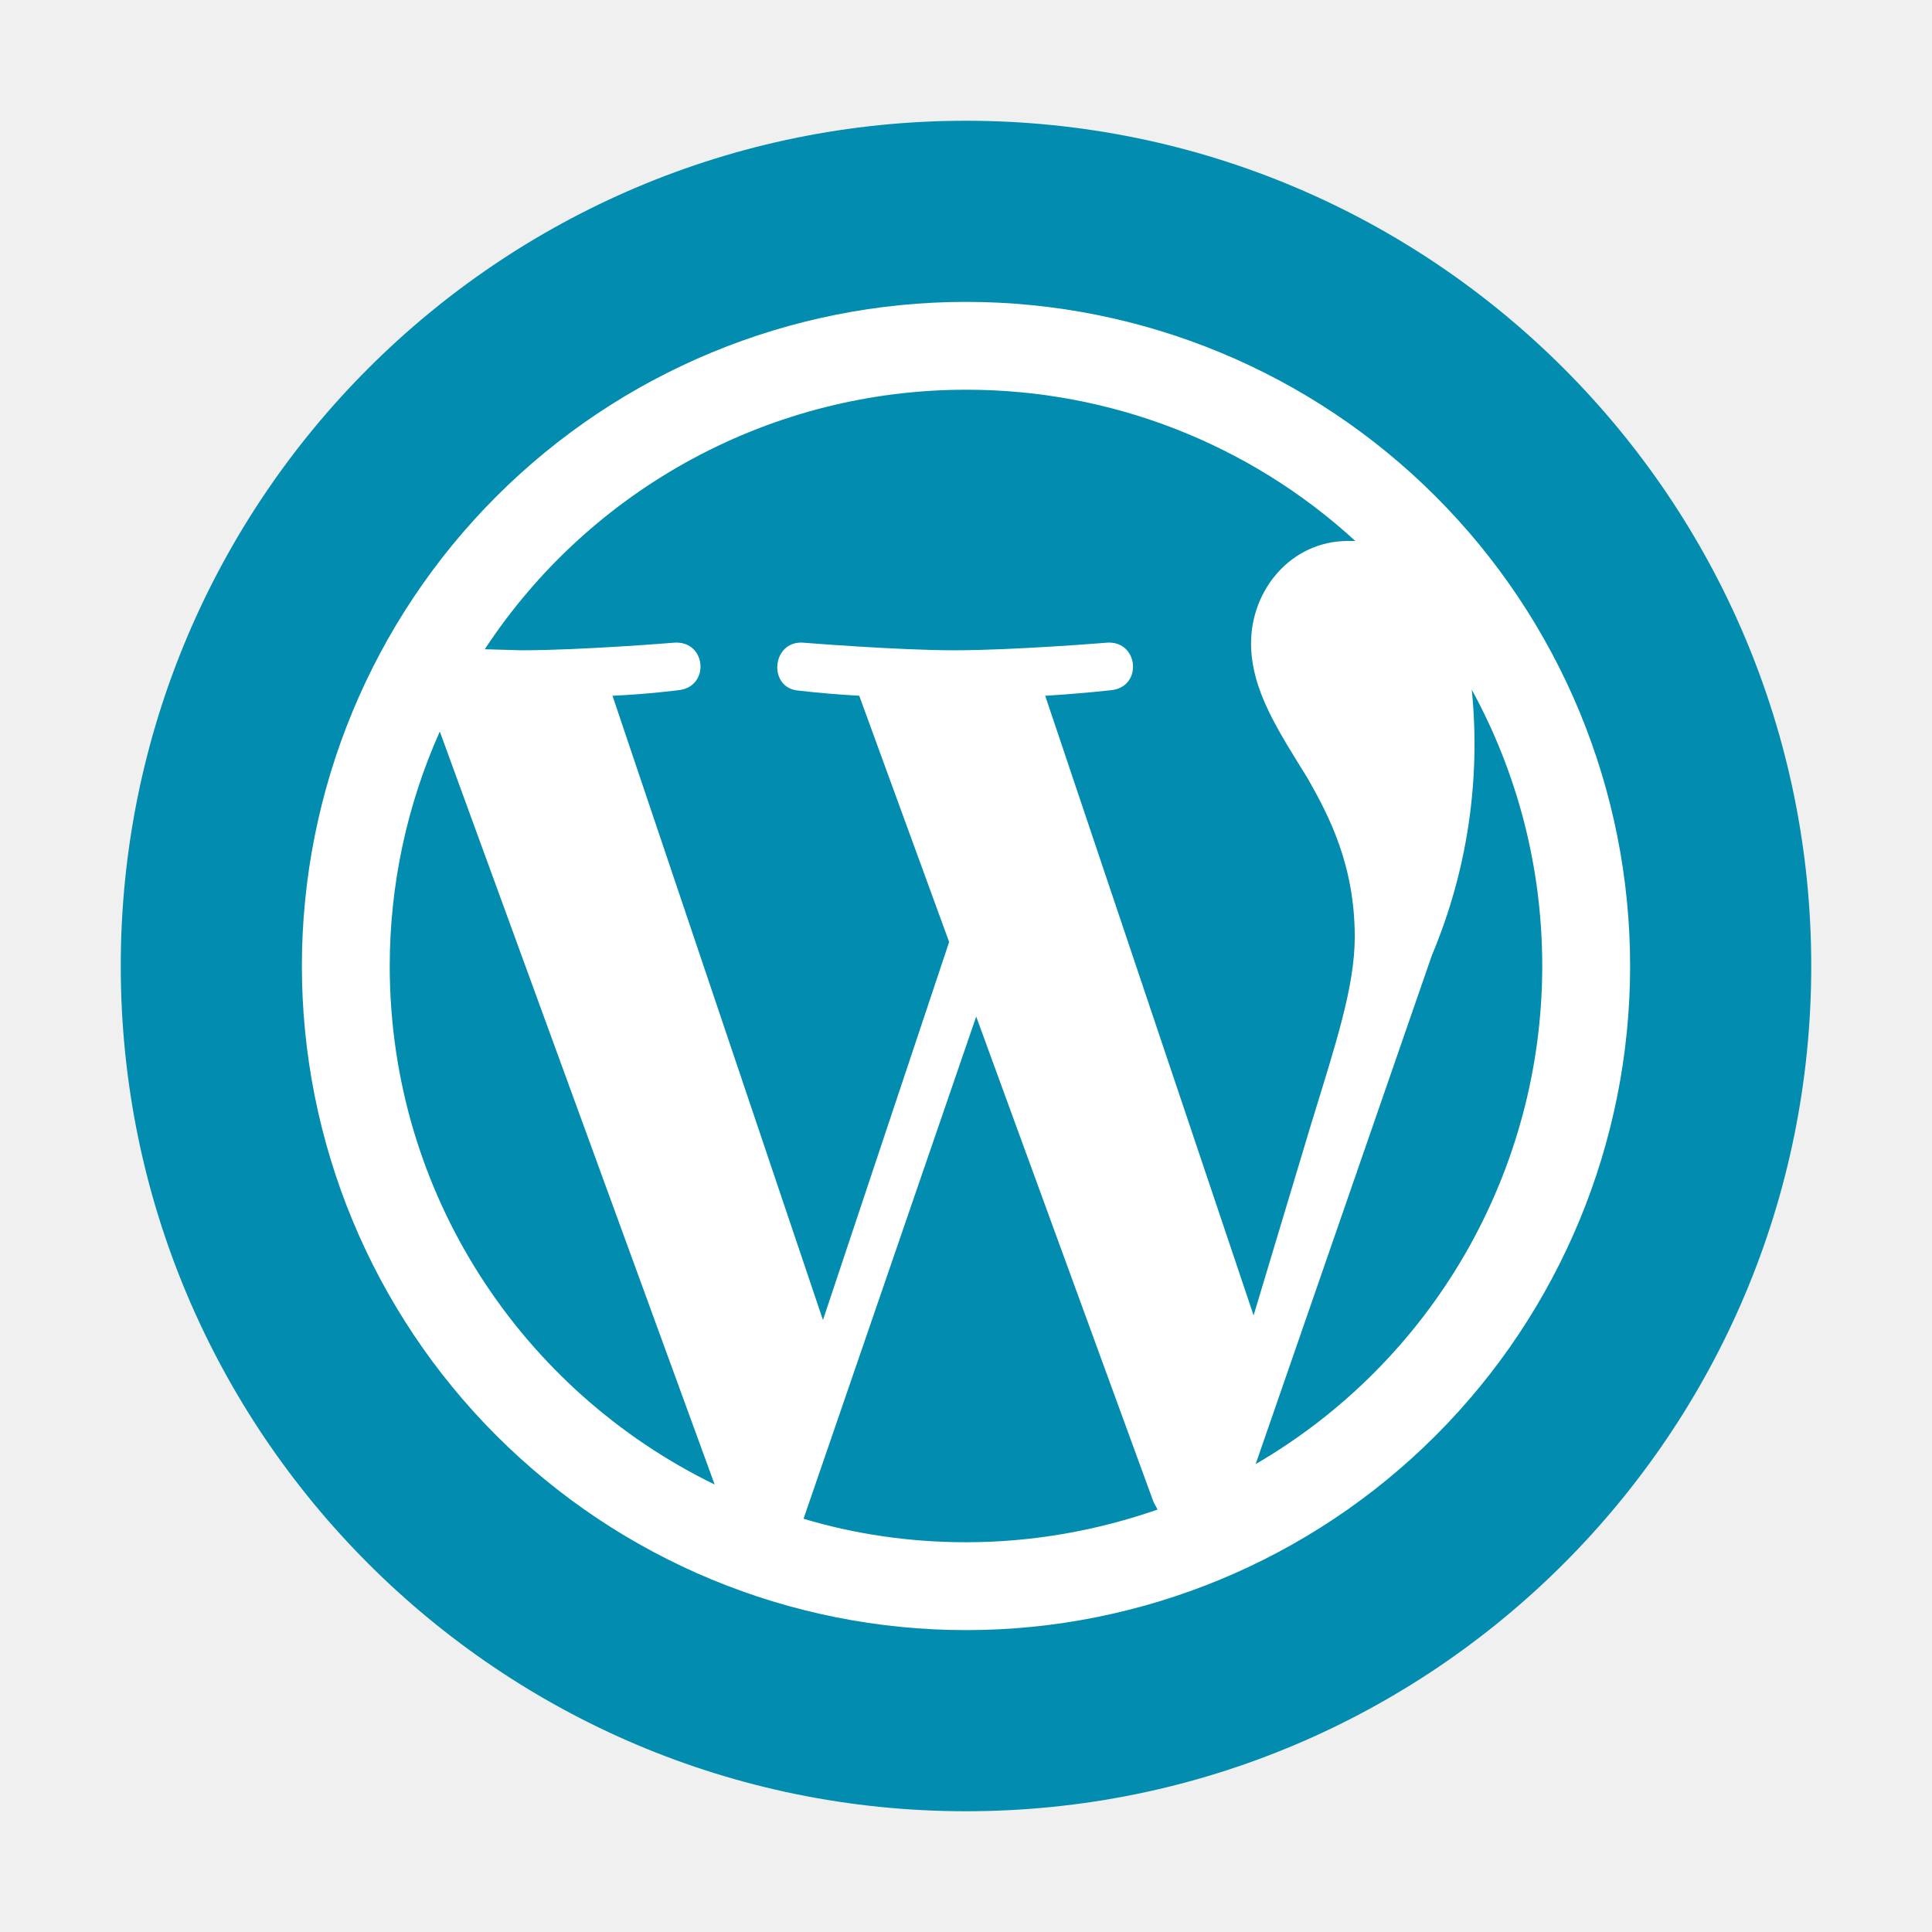
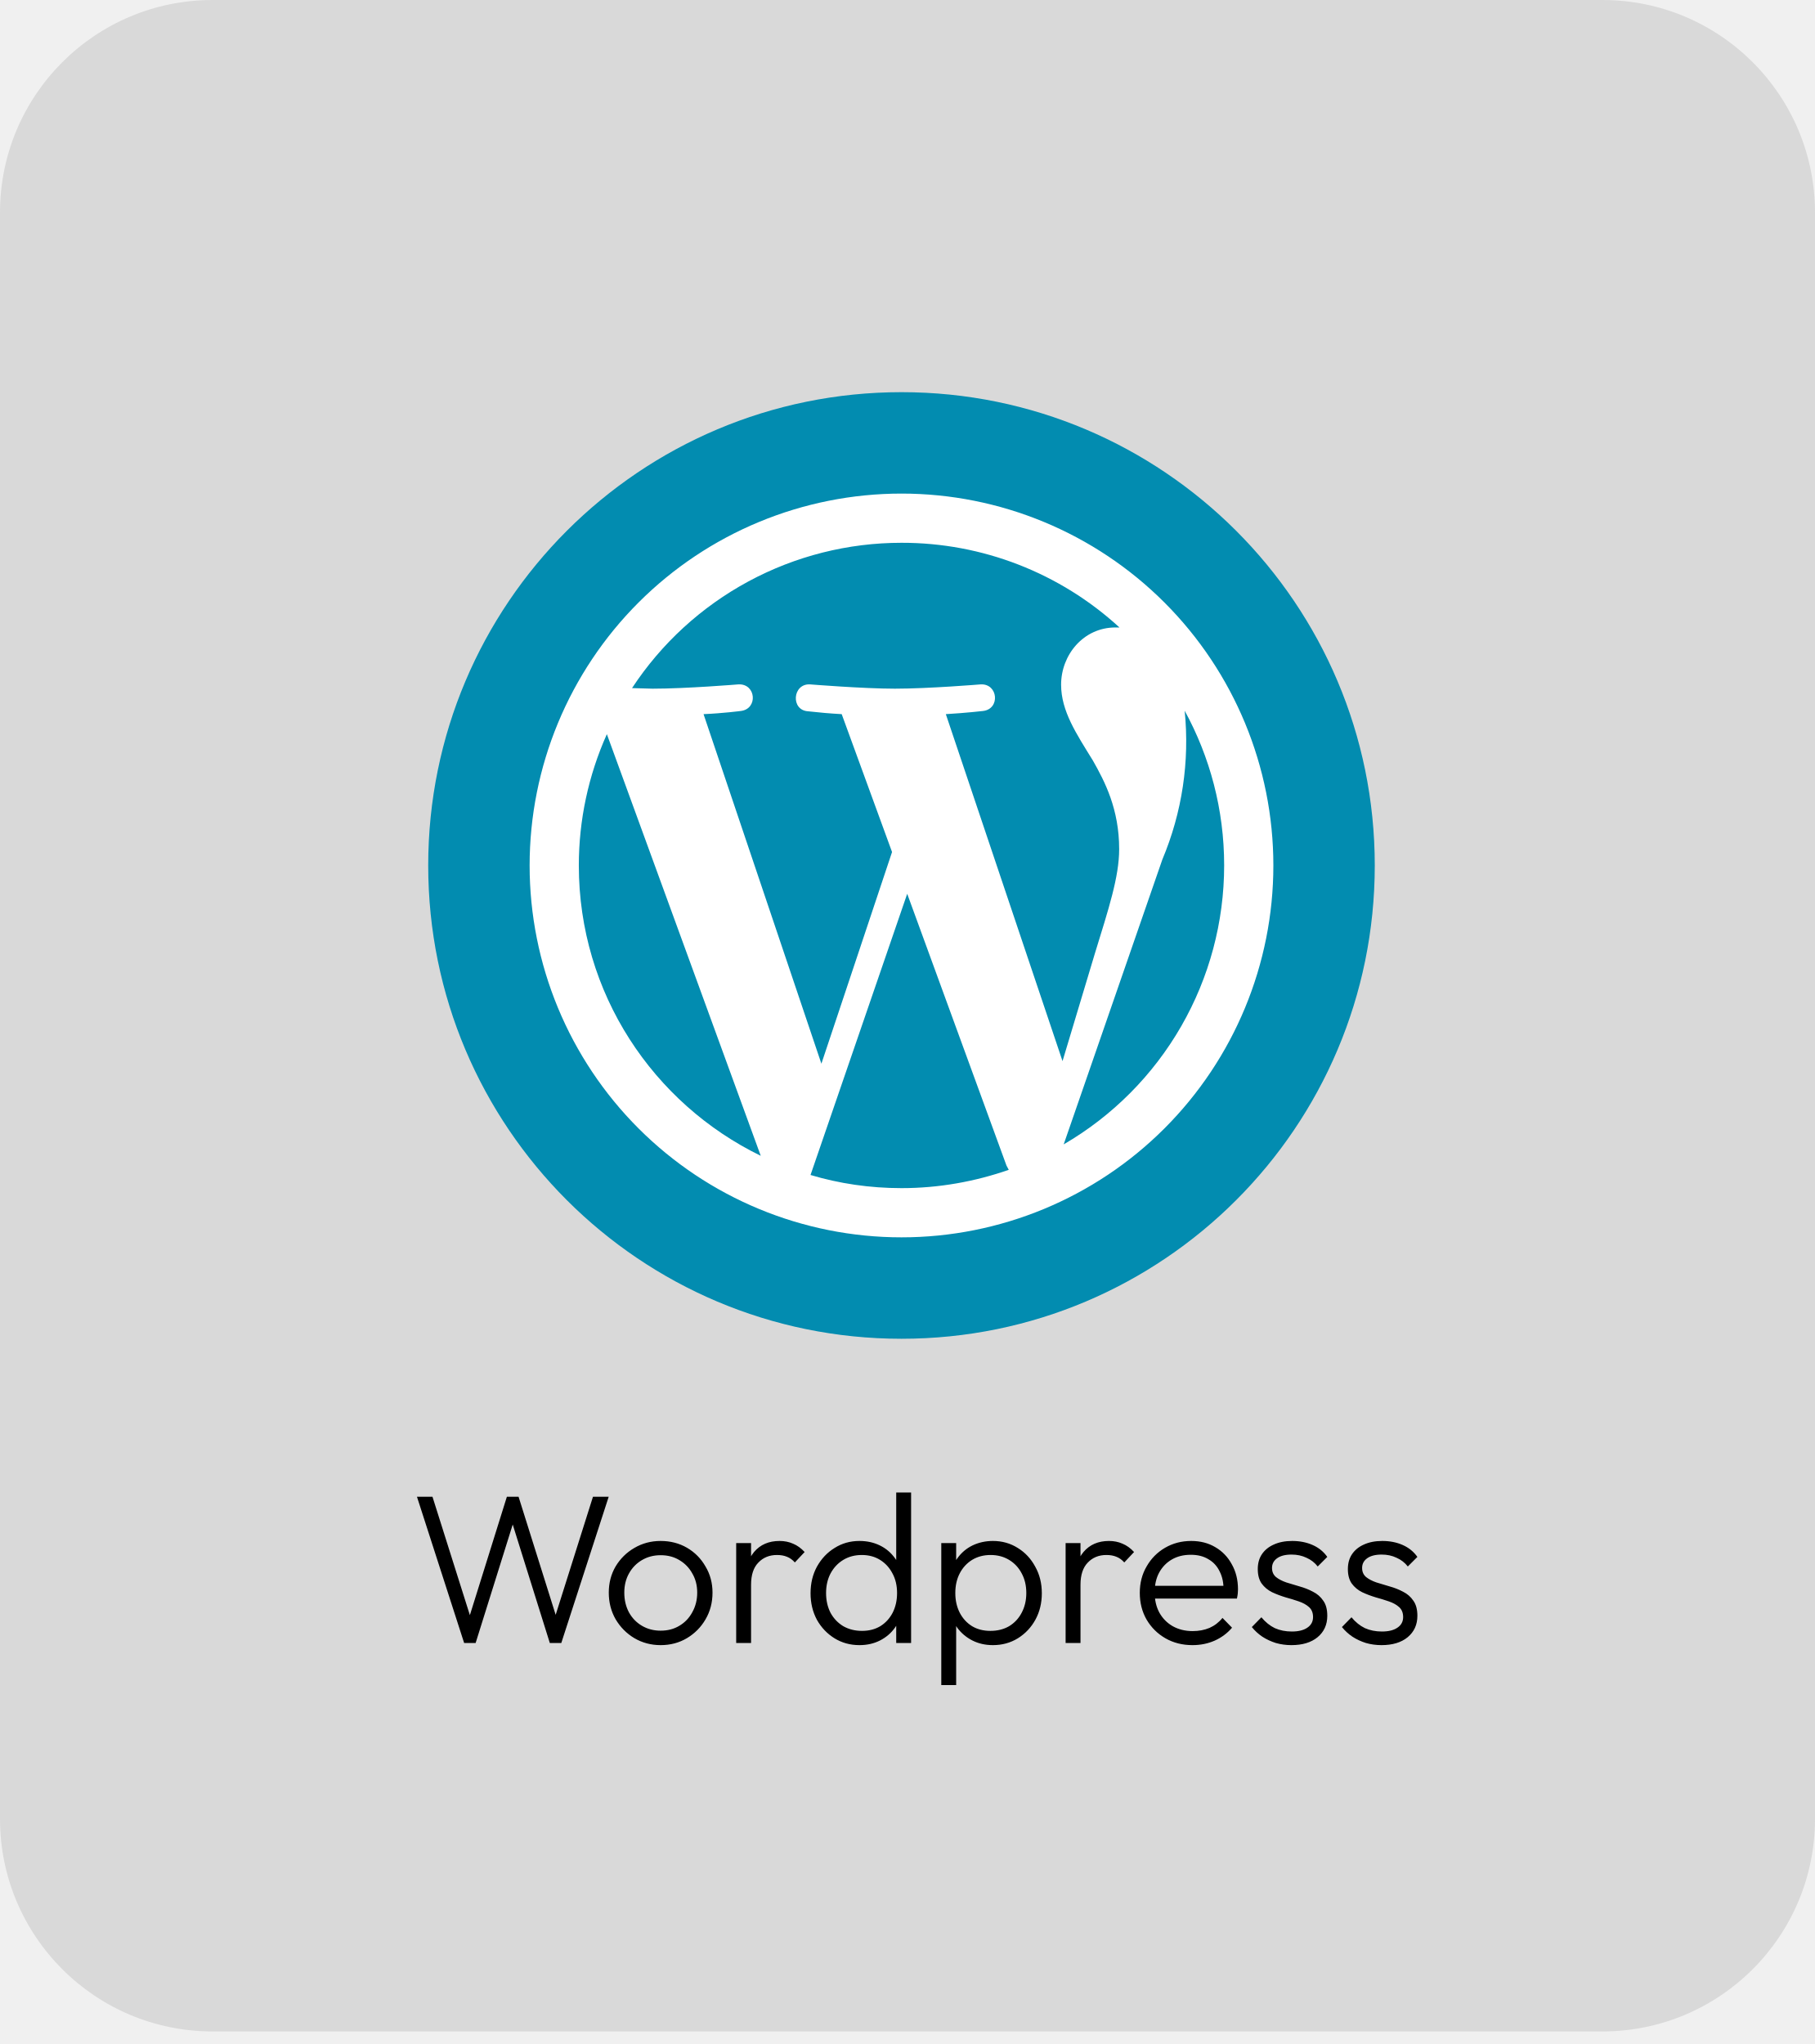
- <svg xmlns="http://www.w3.org/2000/svg" width="95" height="95" viewBox="0 0 95 95" fill="none">
-   <path d="M47.5 89.062C70.454 89.062 89.062 70.454 89.062 47.5C89.062 24.546 70.454 5.938 47.5 5.938C24.546 5.938 5.938 24.546 5.938 47.5C5.938 70.454 24.546 89.062 47.5 89.062Z" fill="#028CB0" />
-   <path d="M19.164 47.5C19.164 58.729 25.696 68.4 35.141 72.997L21.626 35.97C20.003 39.597 19.165 43.526 19.164 47.5ZM47.5 75.835C50.791 75.835 53.956 75.258 56.92 74.228L56.719 73.851L48.002 49.987L39.512 74.68C42.024 75.434 44.712 75.835 47.5 75.835ZM51.394 34.211L61.642 64.682L64.481 55.237C65.687 51.318 66.616 48.505 66.616 46.068C66.616 42.551 65.361 40.14 64.305 38.281C62.848 35.919 61.517 33.935 61.517 31.624C61.517 29.012 63.476 26.6 66.29 26.6H66.642C61.42 21.807 54.588 19.153 47.5 19.164C42.807 19.163 38.188 20.329 34.057 22.557C29.927 24.784 26.414 28.004 23.837 31.925L25.645 31.976C28.61 31.976 33.181 31.599 33.181 31.599C34.739 31.524 34.915 33.759 33.382 33.935C33.382 33.935 31.85 34.136 30.117 34.211L40.466 64.908L46.671 46.319L42.25 34.211C41.26 34.157 40.271 34.073 39.286 33.96C37.753 33.86 37.929 31.524 39.462 31.599C39.462 31.599 44.134 31.976 46.922 31.976C49.886 31.976 54.458 31.599 54.458 31.599C55.991 31.524 56.192 33.759 54.659 33.935C54.659 33.935 53.127 34.111 51.394 34.211ZM61.743 71.992C66.03 69.5 69.587 65.926 72.06 61.628C74.533 57.33 75.835 52.459 75.835 47.5C75.835 42.576 74.579 37.954 72.369 33.91C72.818 38.359 72.144 42.851 70.409 46.972L61.743 71.992ZM47.5 80.156C38.839 80.156 30.533 76.716 24.409 70.591C18.284 64.467 14.844 56.161 14.844 47.5C14.844 38.839 18.284 30.533 24.409 24.409C30.533 18.284 38.839 14.844 47.5 14.844C56.161 14.844 64.467 18.284 70.591 24.409C76.716 30.533 80.156 38.839 80.156 47.5C80.156 56.161 76.716 64.467 70.591 70.591C64.467 76.716 56.161 80.156 47.5 80.156Z" fill="white" />
+ <svg xmlns="http://www.w3.org/2000/svg" width="111" height="125" viewBox="0 0 111 125" fill="none">
+   <rect width="111" height="124.232" rx="13" fill="#D9D9D9" />
+   <path d="M55.133 81.872C71.118 81.872 84.077 68.913 84.077 52.927C84.077 36.941 71.118 23.983 55.133 23.983C39.147 23.983 26.188 36.941 26.188 52.927C26.188 68.913 39.147 81.872 55.133 81.872Z" fill="#028CB0" />
+   <path d="M35.399 52.927C35.399 60.747 39.948 67.482 46.525 70.683L37.114 44.897C35.983 47.423 35.399 50.16 35.399 52.927ZM55.133 72.66C57.424 72.66 59.628 72.258 61.693 71.541L61.553 71.278L55.482 54.659L49.569 71.856C51.319 72.38 53.191 72.66 55.133 72.66ZM57.844 43.673L64.981 64.893L66.958 58.315C67.798 55.586 68.445 53.627 68.445 51.93C68.445 49.481 67.571 47.801 66.836 46.507C65.821 44.862 64.894 43.48 64.894 41.871C64.894 40.051 66.258 38.372 68.218 38.372H68.463C64.827 35.034 60.068 33.186 55.133 33.194C51.864 33.193 48.647 34.005 45.771 35.556C42.894 37.108 40.448 39.35 38.653 42.081L39.913 42.116C41.977 42.116 45.161 41.853 45.161 41.853C46.245 41.801 46.368 43.358 45.301 43.48C45.301 43.48 44.234 43.62 43.027 43.673L50.234 65.05L54.555 52.105L51.476 43.673C50.787 43.635 50.098 43.576 49.412 43.498C48.345 43.428 48.467 41.801 49.534 41.853C49.534 41.853 52.788 42.116 54.73 42.116C56.794 42.116 59.978 41.853 59.978 41.853C61.045 41.801 61.185 43.358 60.118 43.48C60.118 43.48 59.051 43.603 57.844 43.673ZM65.052 69.984C68.037 68.248 70.514 65.759 72.236 62.766C73.959 59.773 74.865 56.38 74.866 52.927C74.866 49.498 73.991 46.279 72.451 43.463C72.764 46.562 72.295 49.689 71.087 52.56L65.052 69.984ZM55.133 75.669C49.101 75.669 43.316 73.273 39.051 69.008C34.786 64.743 32.39 58.959 32.39 52.927C32.39 46.895 34.786 41.111 39.051 36.846C43.316 32.581 49.101 30.185 55.133 30.185C61.164 30.185 66.949 32.581 71.214 36.846C75.479 41.111 77.875 46.895 77.875 52.927C77.875 58.959 75.479 64.743 71.214 69.008C66.949 73.273 61.164 75.669 55.133 75.669Z" fill="white" />
+   <path d="M28.386 100.477L25.5 91.533H26.449L28.88 99.229H28.594L30.999 91.533H31.714L34.132 99.229H33.833L36.264 91.533H37.226L34.327 100.477H33.625L31.22 92.794H31.493L29.088 100.477H28.386ZM40.403 100.607C39.814 100.607 39.276 100.464 38.791 100.178C38.315 99.892 37.933 99.506 37.647 99.021C37.37 98.535 37.231 97.994 37.231 97.396C37.231 96.806 37.37 96.273 37.647 95.797C37.933 95.32 38.315 94.943 38.791 94.666C39.276 94.38 39.814 94.237 40.403 94.237C41.001 94.237 41.538 94.376 42.015 94.653C42.492 94.93 42.869 95.311 43.146 95.797C43.432 96.273 43.575 96.806 43.575 97.396C43.575 98.002 43.432 98.549 43.146 99.034C42.869 99.51 42.492 99.892 42.015 100.178C41.538 100.464 41.001 100.607 40.403 100.607ZM40.403 99.723C40.837 99.723 41.218 99.623 41.547 99.424C41.885 99.225 42.15 98.947 42.34 98.592C42.539 98.237 42.639 97.838 42.639 97.396C42.639 96.954 42.539 96.564 42.34 96.226C42.15 95.879 41.885 95.606 41.547 95.407C41.218 95.207 40.837 95.108 40.403 95.108C39.978 95.108 39.597 95.207 39.259 95.407C38.921 95.606 38.657 95.879 38.466 96.226C38.276 96.564 38.18 96.954 38.18 97.396C38.18 97.847 38.276 98.249 38.466 98.605C38.657 98.951 38.921 99.225 39.259 99.424C39.597 99.623 39.978 99.723 40.403 99.723ZM45.023 100.477V94.367H45.933V100.477H45.023ZM45.933 96.915L45.556 96.746C45.556 95.975 45.742 95.364 46.115 94.913C46.496 94.462 47.016 94.237 47.675 94.237C47.978 94.237 48.255 94.293 48.507 94.406C48.758 94.51 48.992 94.679 49.209 94.913L48.611 95.55C48.464 95.385 48.299 95.268 48.117 95.199C47.944 95.129 47.744 95.095 47.519 95.095C47.051 95.095 46.669 95.251 46.375 95.563C46.08 95.866 45.933 96.317 45.933 96.915ZM52.561 100.607C51.998 100.607 51.491 100.468 51.04 100.191C50.59 99.913 50.23 99.537 49.961 99.06C49.701 98.575 49.571 98.033 49.571 97.435C49.571 96.828 49.701 96.287 49.961 95.81C50.23 95.325 50.59 94.943 51.04 94.666C51.491 94.38 51.998 94.237 52.561 94.237C53.021 94.237 53.437 94.328 53.809 94.51C54.182 94.692 54.49 94.952 54.732 95.29C54.984 95.619 55.131 96.009 55.174 96.46V98.371C55.122 98.813 54.975 99.203 54.732 99.541C54.498 99.87 54.195 100.13 53.822 100.321C53.45 100.511 53.029 100.607 52.561 100.607ZM52.717 99.736C53.142 99.736 53.515 99.641 53.835 99.45C54.156 99.251 54.407 98.978 54.589 98.631C54.771 98.275 54.862 97.873 54.862 97.422C54.862 96.963 54.767 96.559 54.576 96.213C54.394 95.866 54.143 95.593 53.822 95.394C53.502 95.195 53.129 95.095 52.704 95.095C52.28 95.095 51.903 95.195 51.573 95.394C51.244 95.593 50.984 95.871 50.793 96.226C50.611 96.573 50.52 96.971 50.52 97.422C50.52 97.873 50.611 98.275 50.793 98.631C50.984 98.978 51.244 99.251 51.573 99.45C51.911 99.641 52.293 99.736 52.717 99.736ZM55.72 100.477H54.81V98.839L54.992 97.331L54.81 95.862V91.273H55.72V100.477ZM60.725 100.607C60.257 100.607 59.837 100.511 59.464 100.321C59.091 100.13 58.783 99.87 58.541 99.541C58.307 99.203 58.164 98.813 58.112 98.371V96.46C58.164 96.009 58.311 95.619 58.554 95.29C58.797 94.952 59.104 94.692 59.477 94.51C59.858 94.328 60.274 94.237 60.725 94.237C61.288 94.237 61.795 94.38 62.246 94.666C62.697 94.943 63.052 95.325 63.312 95.81C63.581 96.287 63.715 96.828 63.715 97.435C63.715 98.033 63.585 98.57 63.325 99.047C63.065 99.523 62.705 99.905 62.246 100.191C61.795 100.468 61.288 100.607 60.725 100.607ZM60.569 99.736C61.002 99.736 61.383 99.641 61.713 99.45C62.042 99.251 62.298 98.978 62.48 98.631C62.67 98.275 62.766 97.873 62.766 97.422C62.766 96.963 62.67 96.559 62.48 96.213C62.298 95.866 62.042 95.593 61.713 95.394C61.383 95.195 61.007 95.095 60.582 95.095C60.157 95.095 59.78 95.195 59.451 95.394C59.13 95.593 58.879 95.866 58.697 96.213C58.515 96.559 58.424 96.963 58.424 97.422C58.424 97.873 58.515 98.275 58.697 98.631C58.879 98.978 59.13 99.251 59.451 99.45C59.772 99.641 60.144 99.736 60.569 99.736ZM57.566 103.051V94.367H58.476V95.927L58.294 97.409L58.476 98.904V103.051H57.566ZM65.17 100.477V94.367H66.08V100.477H65.17ZM66.08 96.915L65.703 96.746C65.703 95.975 65.89 95.364 66.262 94.913C66.644 94.462 67.164 94.237 67.822 94.237C68.126 94.237 68.403 94.293 68.654 94.406C68.906 94.51 69.14 94.679 69.356 94.913L68.758 95.55C68.611 95.385 68.446 95.268 68.264 95.199C68.091 95.129 67.892 95.095 67.666 95.095C67.198 95.095 66.817 95.251 66.522 95.563C66.228 95.866 66.08 96.317 66.08 96.915ZM72.93 100.607C72.314 100.607 71.764 100.468 71.279 100.191C70.793 99.913 70.408 99.532 70.122 99.047C69.844 98.561 69.706 98.016 69.706 97.409C69.706 96.811 69.844 96.273 70.122 95.797C70.399 95.311 70.776 94.93 71.253 94.653C71.73 94.376 72.263 94.237 72.852 94.237C73.406 94.237 73.896 94.362 74.321 94.614C74.754 94.865 75.092 95.216 75.335 95.667C75.586 96.109 75.712 96.62 75.712 97.201C75.712 97.27 75.707 97.353 75.699 97.448C75.69 97.534 75.673 97.638 75.647 97.76H70.356V96.98H75.153L74.828 97.266C74.837 96.815 74.758 96.43 74.594 96.109C74.438 95.779 74.208 95.528 73.905 95.355C73.61 95.173 73.251 95.082 72.826 95.082C72.384 95.082 71.998 95.177 71.669 95.368C71.34 95.558 71.079 95.827 70.889 96.174C70.707 96.512 70.616 96.915 70.616 97.383C70.616 97.851 70.711 98.263 70.902 98.618C71.101 98.973 71.374 99.251 71.721 99.45C72.076 99.649 72.484 99.749 72.943 99.749C73.316 99.749 73.658 99.684 73.97 99.554C74.282 99.415 74.546 99.212 74.763 98.943L75.348 99.541C75.062 99.879 74.707 100.143 74.282 100.334C73.866 100.516 73.415 100.607 72.93 100.607ZM78.976 100.607C78.647 100.607 78.33 100.563 78.027 100.477C77.724 100.381 77.446 100.251 77.195 100.087C76.952 99.922 76.74 99.727 76.558 99.502L77.143 98.904C77.386 99.198 77.659 99.419 77.962 99.567C78.274 99.706 78.621 99.775 79.002 99.775C79.409 99.775 79.726 99.697 79.951 99.541C80.185 99.385 80.302 99.168 80.302 98.891C80.302 98.631 80.22 98.427 80.055 98.28C79.89 98.132 79.678 98.016 79.418 97.929C79.167 97.842 78.898 97.76 78.612 97.682C78.326 97.595 78.053 97.491 77.793 97.37C77.533 97.24 77.321 97.062 77.156 96.837C77 96.612 76.922 96.317 76.922 95.953C76.922 95.606 77.004 95.307 77.169 95.056C77.342 94.796 77.585 94.597 77.897 94.458C78.218 94.311 78.595 94.237 79.028 94.237C79.487 94.237 79.903 94.319 80.276 94.484C80.649 94.648 80.948 94.891 81.173 95.212L80.588 95.797C80.406 95.563 80.176 95.385 79.899 95.264C79.63 95.134 79.327 95.069 78.989 95.069C78.599 95.069 78.3 95.147 78.092 95.303C77.893 95.45 77.793 95.645 77.793 95.888C77.793 96.122 77.875 96.308 78.04 96.447C78.205 96.577 78.413 96.685 78.664 96.772C78.924 96.85 79.197 96.932 79.483 97.019C79.769 97.097 80.042 97.205 80.302 97.344C80.562 97.474 80.77 97.656 80.926 97.89C81.091 98.115 81.173 98.423 81.173 98.813C81.173 99.359 80.974 99.796 80.575 100.126C80.185 100.446 79.652 100.607 78.976 100.607ZM84.486 100.607C84.156 100.607 83.84 100.563 83.537 100.477C83.233 100.381 82.956 100.251 82.705 100.087C82.462 99.922 82.25 99.727 82.068 99.502L82.653 98.904C82.895 99.198 83.168 99.419 83.472 99.567C83.784 99.706 84.13 99.775 84.512 99.775C84.919 99.775 85.235 99.697 85.461 99.541C85.695 99.385 85.812 99.168 85.812 98.891C85.812 98.631 85.729 98.427 85.565 98.28C85.4 98.132 85.188 98.016 84.928 97.929C84.676 97.842 84.408 97.76 84.122 97.682C83.836 97.595 83.563 97.491 83.303 97.37C83.043 97.24 82.83 97.062 82.666 96.837C82.51 96.612 82.432 96.317 82.432 95.953C82.432 95.606 82.514 95.307 82.679 95.056C82.852 94.796 83.095 94.597 83.407 94.458C83.727 94.311 84.104 94.237 84.538 94.237C84.997 94.237 85.413 94.319 85.786 94.484C86.158 94.648 86.457 94.891 86.683 95.212L86.098 95.797C85.916 95.563 85.686 95.385 85.409 95.264C85.14 95.134 84.837 95.069 84.499 95.069C84.109 95.069 83.81 95.147 83.602 95.303C83.402 95.45 83.303 95.645 83.303 95.888C83.303 96.122 83.385 96.308 83.55 96.447C83.714 96.577 83.922 96.685 84.174 96.772C84.434 96.85 84.707 96.932 84.993 97.019C85.279 97.097 85.552 97.205 85.812 97.344C86.072 97.474 86.28 97.656 86.436 97.89C86.6 98.115 86.683 98.423 86.683 98.813C86.683 99.359 86.483 99.796 86.085 100.126C85.695 100.446 85.162 100.607 84.486 100.607Z" fill="black" />
</svg>
